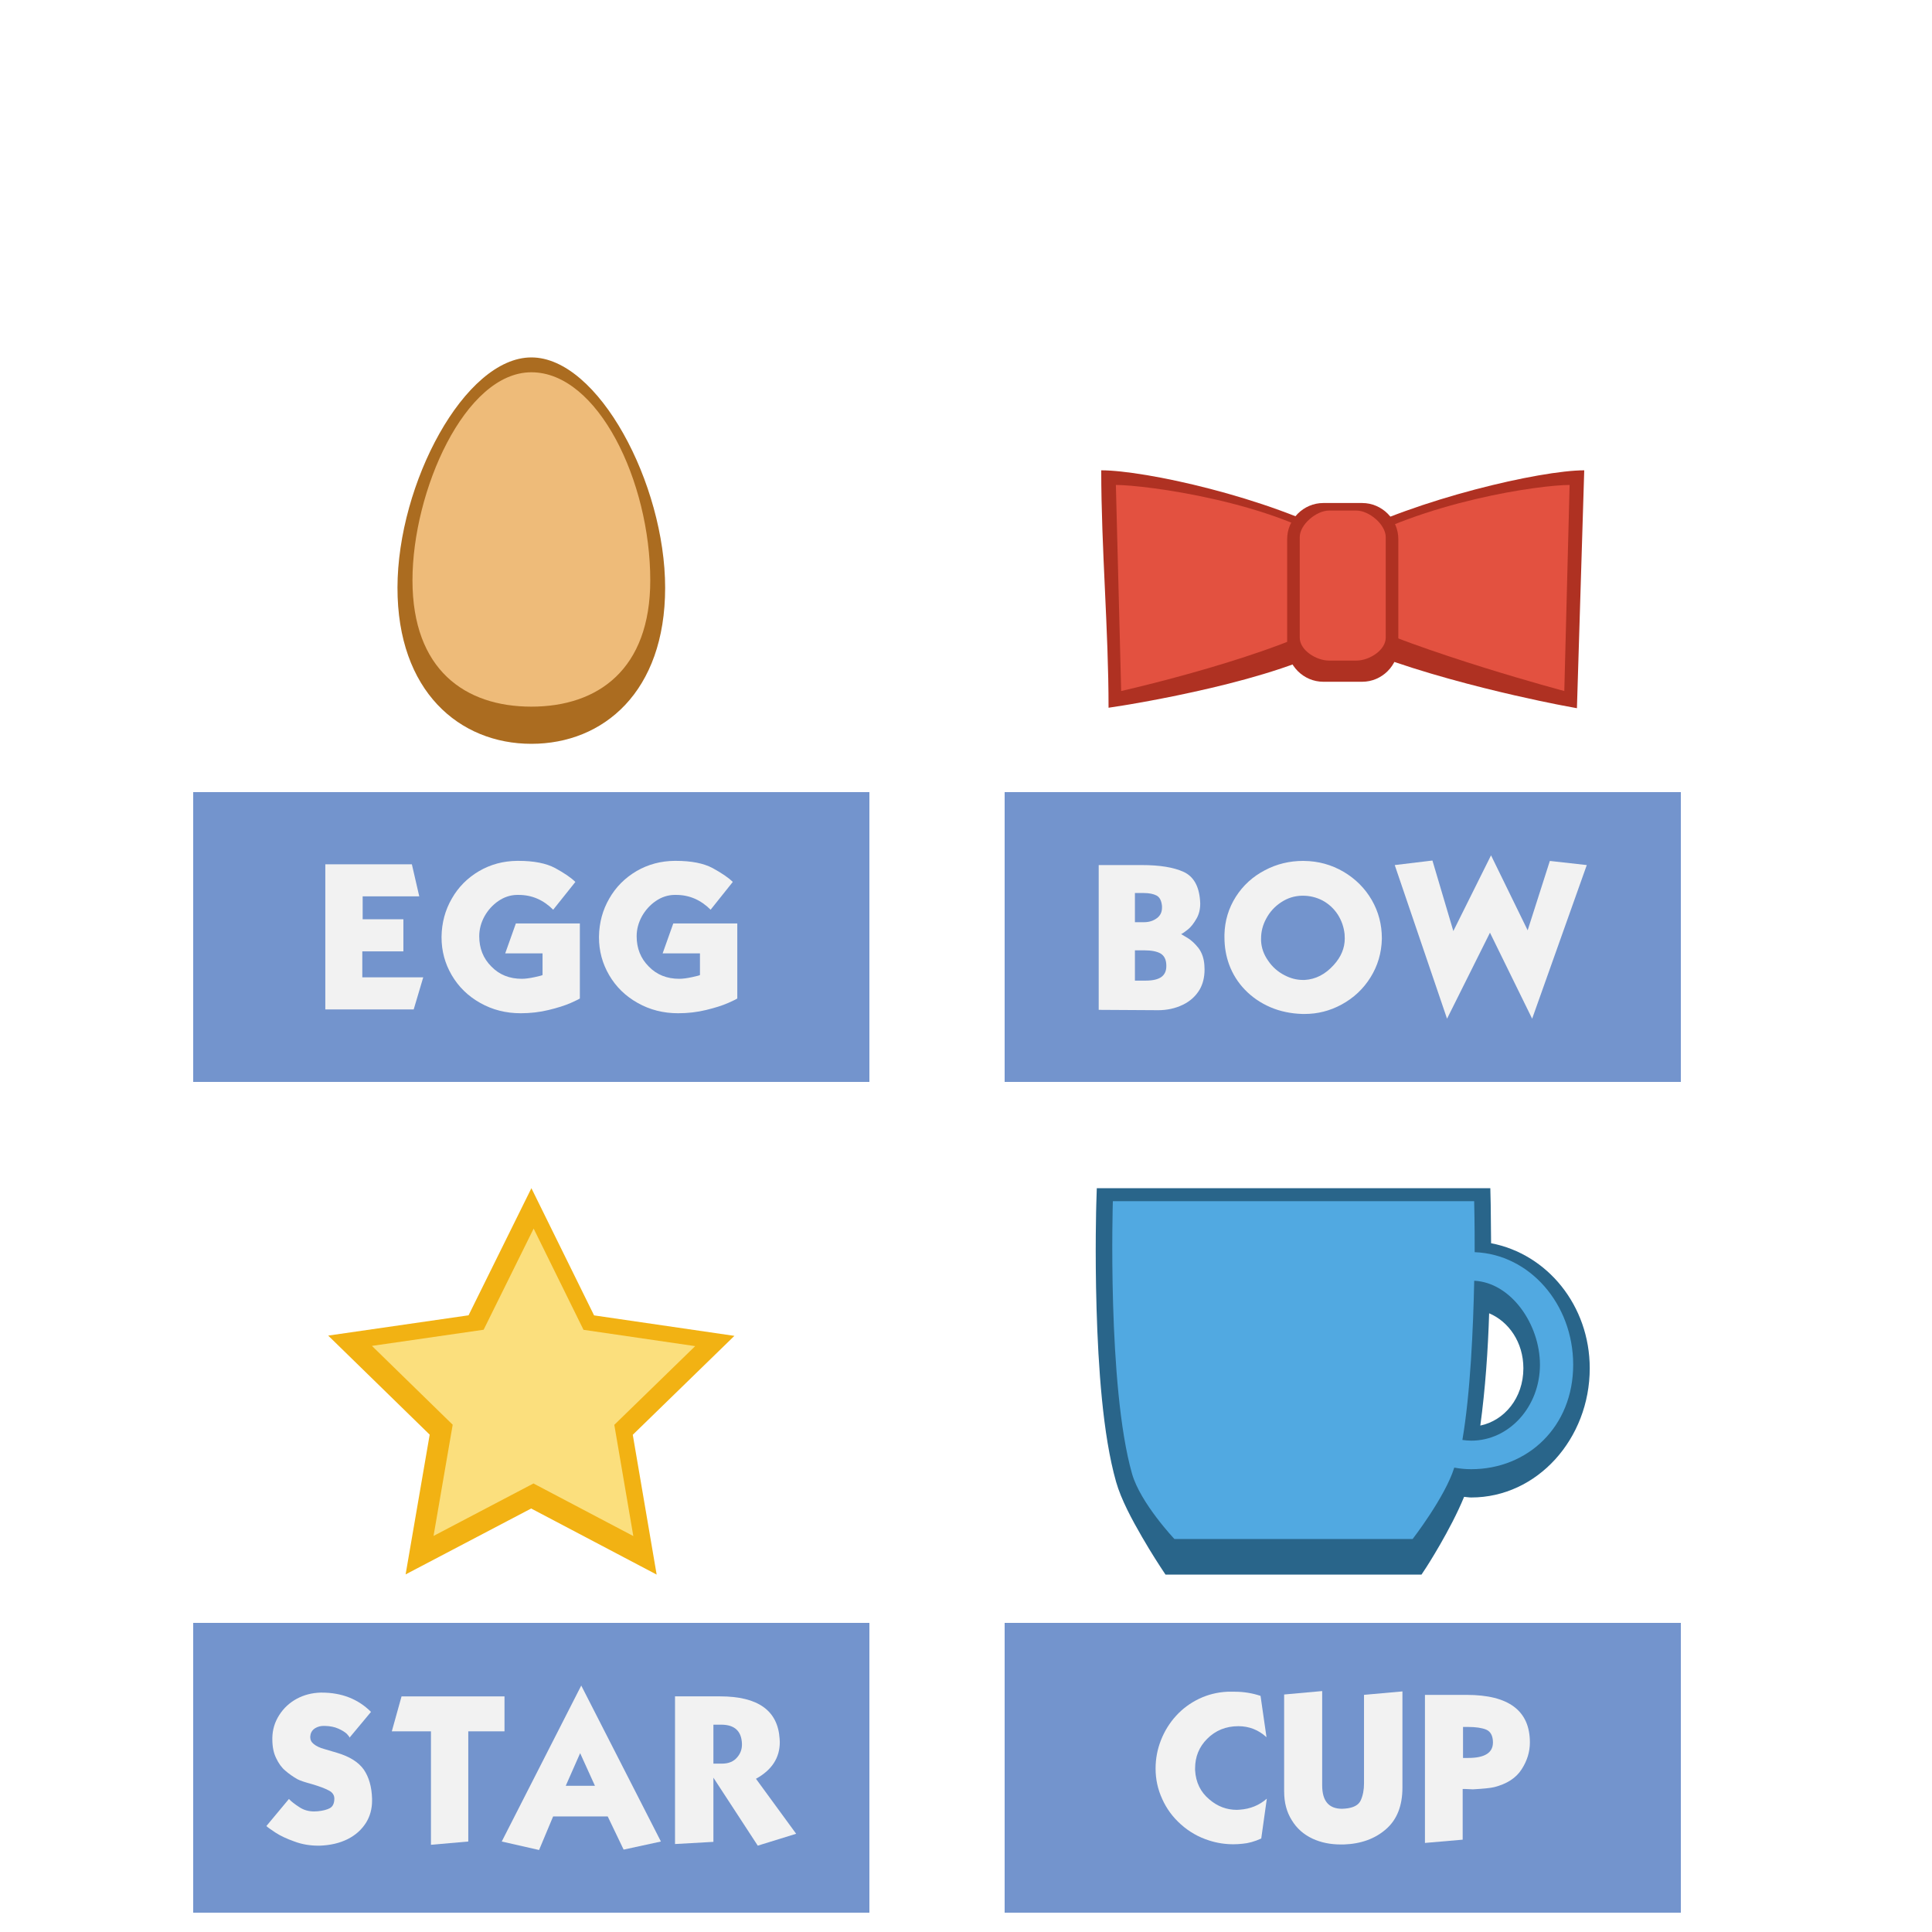
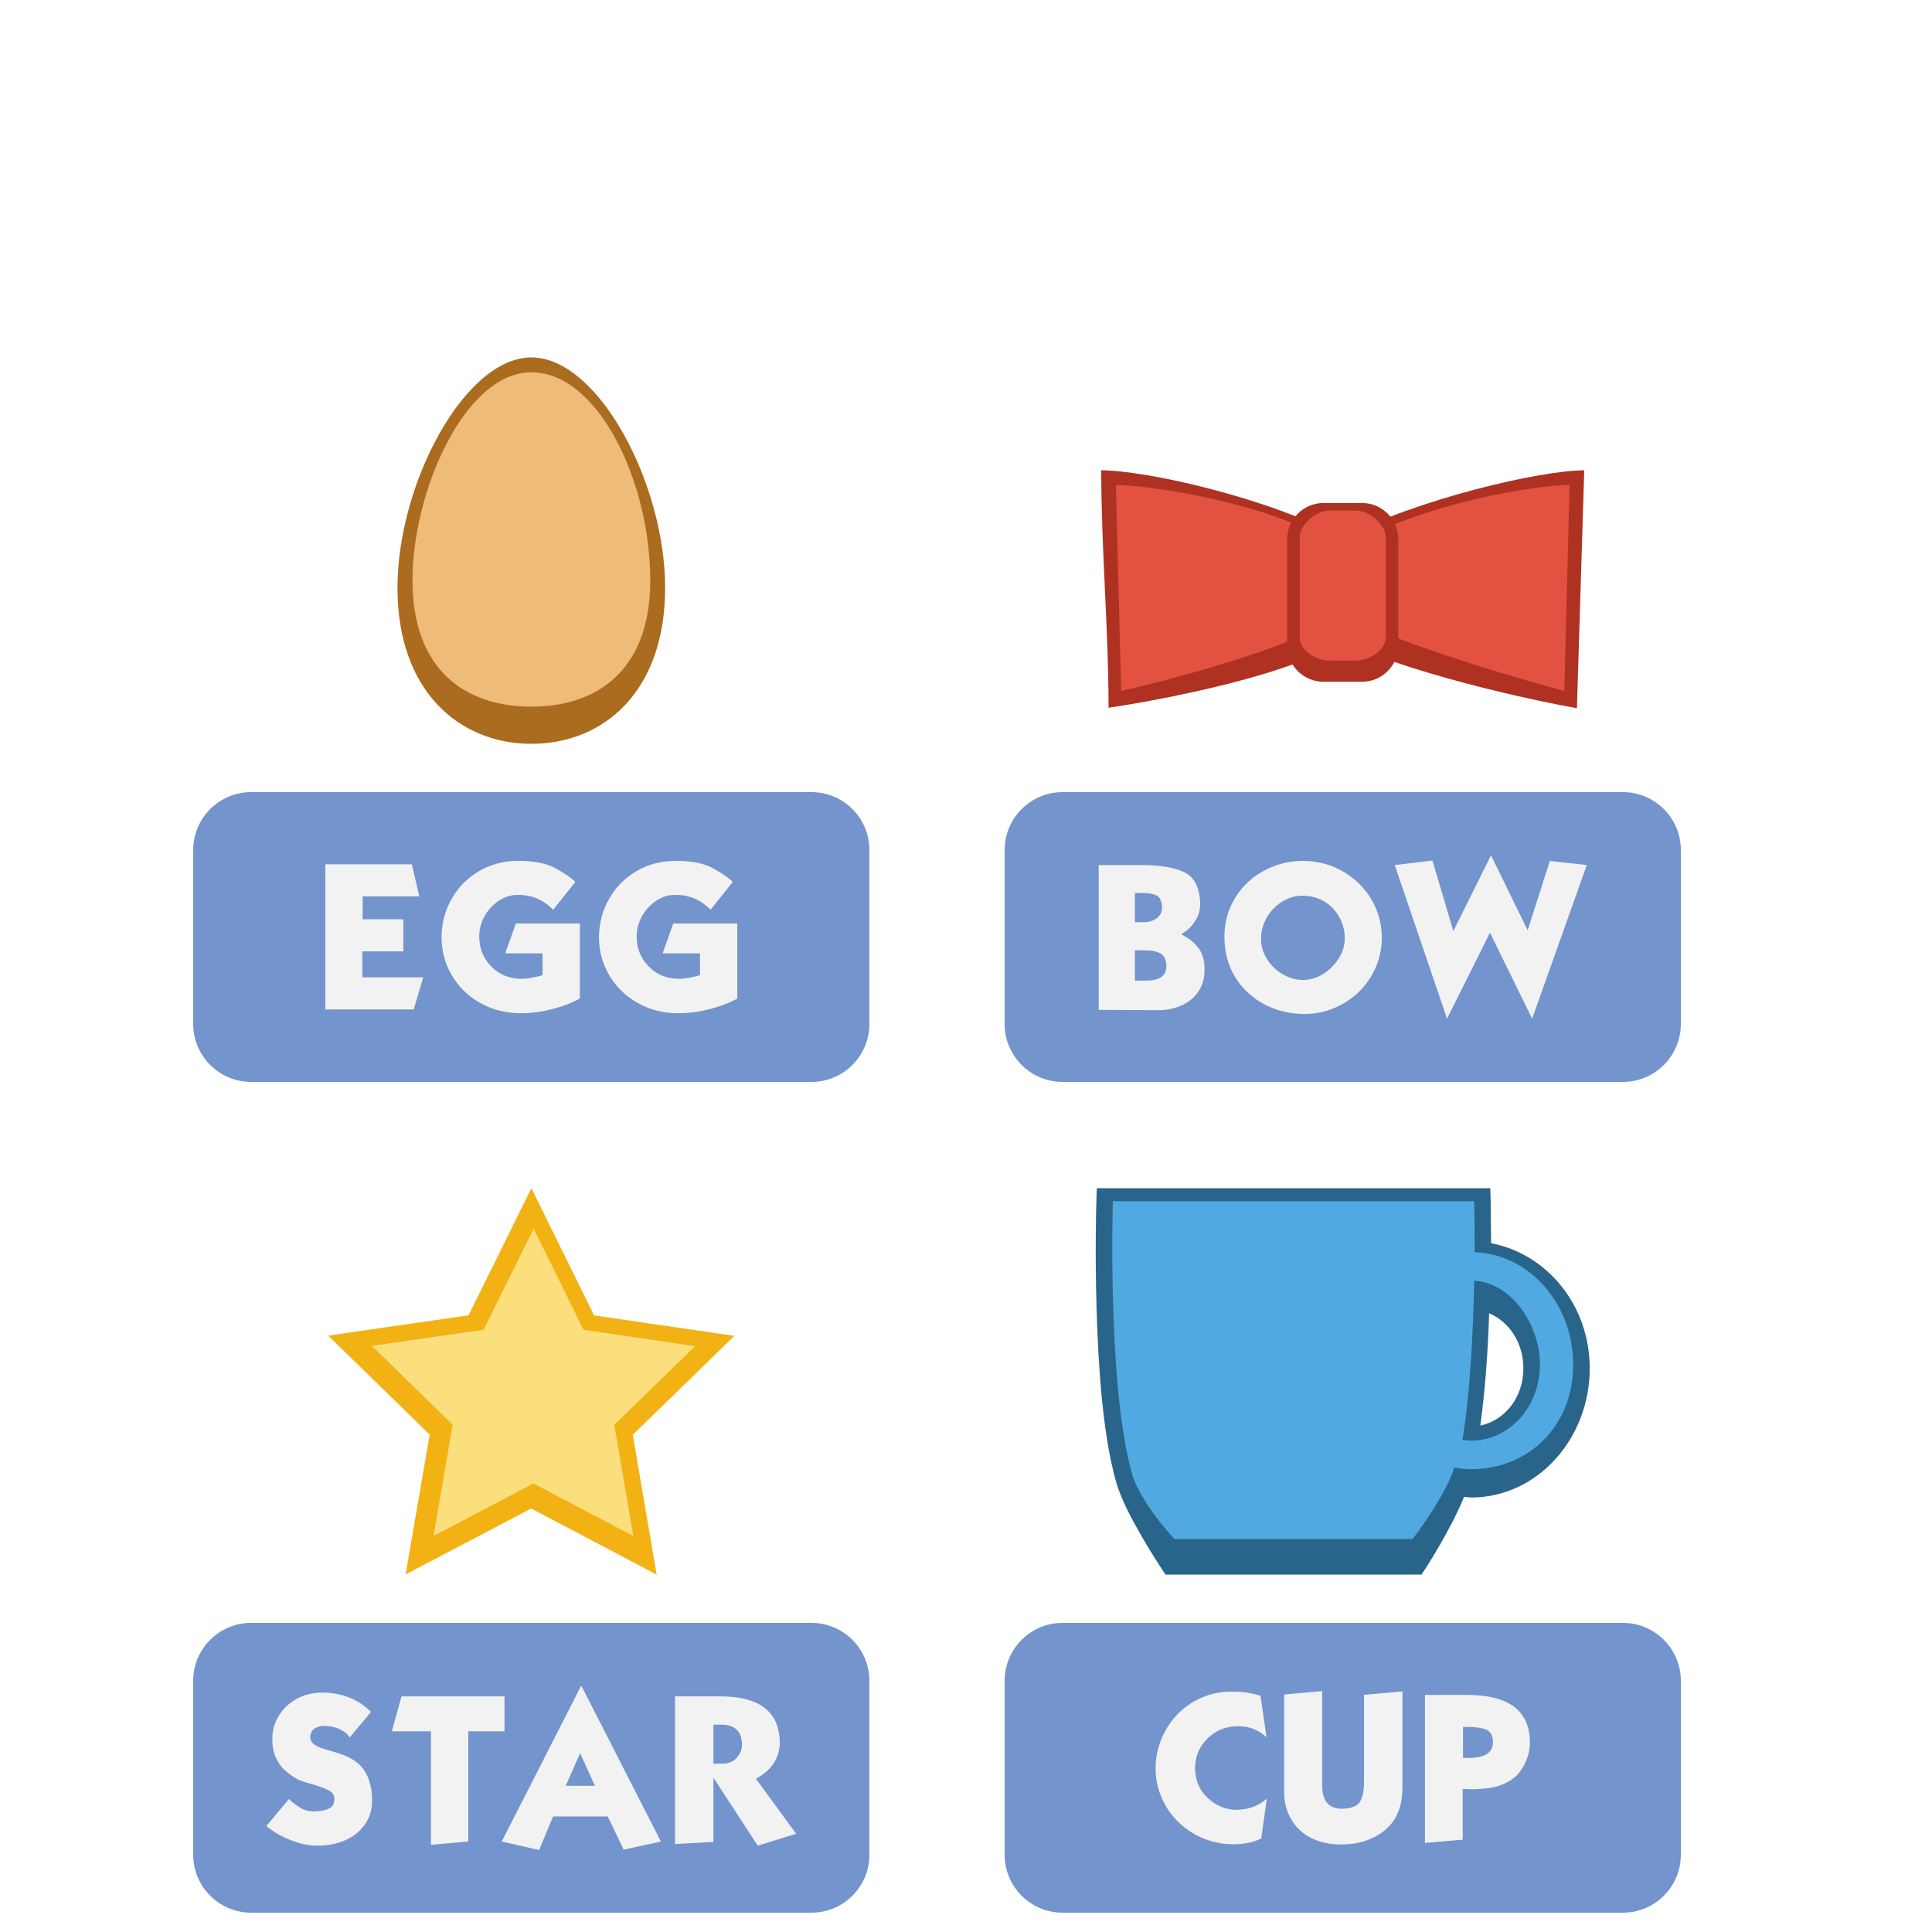
<svg xmlns="http://www.w3.org/2000/svg" width="100" height="100" id="svg12024" version="1.0">
  <defs id="defs12026" />
  <g id="layer1">
    <g id="g955" transform="translate(-1.194212,-0.800719)">
      <path id="path4249" d="m 57.964,62.301 -0.026,0.831 c 0,0 -0.074,2.417 0.014,5.404 0.088,2.987 0.318,6.526 1.01,8.962 0.263,0.926 0.832,1.972 1.341,2.852 0.509,0.88 0.963,1.566 0.963,1.566 l 0.254,0.385 h 13.251 l 0.254,-0.385 c 0,0 1.253,-1.934 1.951,-3.639 0.123,0.008 0.245,0.033 0.368,0.033 3.426,2.17e-4 6.135,-3.048 6.135,-6.688 -0.002,-3.241 -2.191,-5.915 -5.106,-6.472 -0.007,-0.982 -0.02,-2.013 -0.02,-2.013 L 78.333,62.301 H 57.964 Z m 20.307,6.475 c 1.013,0.427 1.772,1.497 1.773,2.847 -7.76e-4,1.552 -0.996,2.709 -2.229,2.965 0.259,-1.897 0.398,-3.912 0.457,-5.812 z" style="color:#000000;font-style:normal;font-variant:normal;font-weight:normal;font-stretch:normal;font-size:medium;line-height:normal;font-family:sans-serif;text-indent:0;text-align:start;text-decoration:none;text-decoration-line:none;text-decoration-style:solid;text-decoration-color:#000000;letter-spacing:normal;word-spacing:normal;text-transform:none;writing-mode:lr-tb;direction:ltr;baseline-shift:baseline;text-anchor:start;white-space:normal;clip-rule:nonzero;display:inline;overflow:visible;visibility:visible;opacity:1;isolation:auto;mix-blend-mode:normal;color-interpolation:sRGB;color-interpolation-filters:linearRGB;solid-color:#000000;solid-opacity:1;fill:#29658a;fill-opacity:1;fill-rule:nonzero;stroke:none;stroke-width:1.714;stroke-linecap:butt;stroke-linejoin:miter;stroke-miterlimit:4;stroke-dasharray:none;stroke-dashoffset:0;stroke-opacity:1;color-rendering:auto;image-rendering:auto;shape-rendering:auto;text-rendering:auto;enable-background:accumulate" />
      <path id="path3384" d="m 58.795,62.975 c 0,-10e-7 -0.296,9.571 0.993,14.105 0.43,1.514 2.194,3.38 2.194,3.38 h 12.329 c 0,0 1.68,-2.168 2.156,-3.696 0.29,0.054 0.584,0.082 0.878,0.082 2.914,1.85e-4 5.277,-2.187 5.277,-5.408 -0.002,-3.143 -2.257,-5.719 -5.099,-5.825 0.003,-1.55 -0.026,-2.639 -0.026,-2.639 z m 18.704,4.117 c 1.901,0.091 3.401,2.244 3.403,4.347 -3.6e-4,2.171 -1.593,3.93 -3.557,3.93 -0.153,-0.001 -0.306,-0.014 -0.458,-0.037 0.411,-2.385 0.562,-5.784 0.612,-8.24 z" style="color:#000000;clip-rule:nonzero;display:inline;overflow:visible;visibility:visible;opacity:1;isolation:auto;mix-blend-mode:normal;color-interpolation:sRGB;color-interpolation-filters:linearRGB;solid-color:#000000;solid-opacity:1;fill:#51a9e1;fill-opacity:1;fill-rule:nonzero;stroke:none;stroke-width:3.896;stroke-linecap:butt;stroke-linejoin:miter;stroke-miterlimit:4;stroke-dasharray:none;stroke-dashoffset:0;stroke-opacity:1;color-rendering:auto;image-rendering:auto;shape-rendering:auto;text-rendering:auto;enable-background:accumulate" />
    </g>
    <g id="g923" transform="translate(3.268293,3.606209)">
      <path style="color:#000000;clip-rule:nonzero;display:inline;overflow:visible;visibility:visible;opacity:1;isolation:auto;mix-blend-mode:normal;color-interpolation:sRGB;color-interpolation-filters:linearRGB;solid-color:#000000;solid-opacity:1;fill:#f2b213;fill-opacity:1;fill-rule:nonzero;stroke:none;stroke-width:3.539;stroke-linecap:butt;stroke-linejoin:miter;stroke-miterlimit:4;stroke-dasharray:none;stroke-dashoffset:0;stroke-opacity:1;color-rendering:auto;image-rendering:auto;shape-rendering:auto;text-rendering:auto;enable-background:accumulate" id="path4252" d="m 30.72,77.894 -6.495,-3.42 -6.499,3.411 1.246,-7.234 -5.253,-5.127 7.265,-1.05 3.253,-6.58 3.244,6.584 7.263,1.06 -5.26,5.12 z" />
      <path d="m 29.512,75.9 -5.168,-2.722 -5.172,2.715 0.991,-5.756 -4.18,-4.08 5.781,-0.836 2.589,-5.236 2.581,5.24 5.78,0.844 -4.186,4.074 z" id="path3404" style="color:#000000;clip-rule:nonzero;display:inline;overflow:visible;visibility:visible;opacity:1;isolation:auto;mix-blend-mode:normal;color-interpolation:sRGB;color-interpolation-filters:linearRGB;solid-color:#000000;solid-opacity:1;fill:#fbdf7d;fill-opacity:1;fill-rule:nonzero;stroke:none;stroke-width:3.539;stroke-linecap:butt;stroke-linejoin:miter;stroke-miterlimit:4;stroke-dasharray:none;stroke-dashoffset:0;stroke-opacity:1;color-rendering:auto;image-rendering:auto;shape-rendering:auto;text-rendering:auto;enable-background:accumulate" />
    </g>
-     <rect style="opacity:1;fill:#7394cd;fill-opacity:1;stroke:none;stroke-width:1;stroke-miterlimit:4;stroke-dasharray:none;stroke-opacity:1" id="rect862-3-7" width="35" height="15" x="52" y="41" ry="0" />
+     <rect style="opacity:1;fill:#7394cd;fill-opacity:1;stroke:none;stroke-width:1;stroke-miterlimit:4;stroke-dasharray:none;stroke-opacity:1" id="rect862-3-7" width="35" height="15" x="52" y="41" ry="3" />
    <g aria-label="BOW" style="font-style:normal;font-weight:normal;font-size:10.667px;line-height:1.25;font-family:sans-serif;letter-spacing:0px;word-spacing:0px;fill:#f2f2f2;fill-opacity:1;stroke:none" id="text911" transform="translate(3.872559,-0.541181)">
      <path d="M 56.056,52.829 52.996,52.811 v -7.494 h 2.24 q 1.381,0 2.156,0.353 0.766,0.355 0.85,1.477 0.009,0.082 0.009,0.157 0,0.449 -0.187,0.775 -0.223,0.392 -0.449,0.57 -0.232,0.187 -0.353,0.242 0.027,0.021 0.335,0.198 0.299,0.185 0.57,0.531 0.262,0.355 0.299,0.877 0.009,0.112 0.009,0.223 0,0.597 -0.251,1.037 -0.31,0.522 -0.877,0.793 -0.579,0.28 -1.29,0.28 z m -0.709,-3.099 h -0.476 v 1.568 h 0.551 q 0.579,0 0.839,-0.205 0.235,-0.187 0.235,-0.54 0,-0.03 0,-0.057 -0.009,-0.419 -0.289,-0.597 -0.289,-0.169 -0.859,-0.169 z m -0.018,-2.967 h -0.458 v 1.511 h 0.476 q 0.392,0 0.681,-0.223 0.244,-0.196 0.244,-0.524 0,-0.046 0,-0.091 -0.039,-0.412 -0.28,-0.542 -0.253,-0.13 -0.663,-0.13 z" style="font-style:normal;font-variant:normal;font-weight:normal;font-stretch:normal;font-size:9.333px;font-family:Kabel;-inkscape-font-specification:Kabel;fill:#f2f2f2;fill-opacity:1" id="path996" />
      <path d="m 63.528,46.903 q -0.588,0.009 -1.082,0.335 -0.504,0.328 -0.784,0.859 -0.262,0.485 -0.262,1.028 0,0.055 0,0.112 0.027,0.551 0.365,1.028 0.326,0.485 0.85,0.754 0.465,0.244 0.95,0.244 0.048,0 0.093,0 0.85,-0.048 1.504,-0.775 0.57,-0.627 0.57,-1.372 0,-0.112 -0.009,-0.226 -0.057,-0.549 -0.355,-1.016 -0.308,-0.467 -0.793,-0.727 -0.476,-0.244 -1.009,-0.244 -0.018,0 -0.036,0 z m 0.093,-1.8 q 1.101,0.009 2.044,0.558 0.934,0.551 1.465,1.465 0.522,0.907 0.522,1.98 0,0.018 0,0.036 -0.027,1.091 -0.588,1.989 -0.558,0.896 -1.502,1.408 -0.896,0.485 -1.905,0.485 -0.055,0 -0.112,0 -0.914,-0.027 -1.67,-0.353 -0.757,-0.328 -1.308,-0.898 -0.549,-0.57 -0.82,-1.306 -0.242,-0.663 -0.242,-1.41 0,-0.075 0,-0.148 0.027,-1.064 0.588,-1.951 0.558,-0.877 1.502,-1.372 0.916,-0.485 1.989,-0.485 0.018,0 0.036,0 z" style="font-style:normal;font-variant:normal;font-weight:normal;font-stretch:normal;font-size:9.333px;font-family:Kabel;-inkscape-font-specification:Kabel;fill:#f2f2f2;fill-opacity:1" id="path998" />
      <path d="m 73.303,44.813 1.896,3.881 1.148,-3.591 1.912,0.214 -2.828,7.952 -2.183,-4.452 -2.222,4.452 -2.707,-7.952 1.951,-0.235 1.082,3.65 z" style="font-style:normal;font-variant:normal;font-weight:normal;font-stretch:normal;font-size:9.333px;font-family:Kabel;-inkscape-font-specification:Kabel;fill:#f2f2f2;fill-opacity:1" id="path1000" />
    </g>
    <g id="g930" transform="matrix(0.7575758,0,0,0.7575758,14.58212,-24.89904)">
      <g transform="matrix(0.7835111,0,0,0.7835111,13.08173,17.1098)" id="g4270">
        <path style="color:#000000;font-style:normal;font-variant:normal;font-weight:normal;font-stretch:normal;font-size:medium;line-height:normal;font-family:sans-serif;text-indent:0;text-align:start;text-decoration:none;text-decoration-line:none;text-decoration-style:solid;text-decoration-color:#000000;letter-spacing:normal;word-spacing:normal;text-transform:none;writing-mode:lr-tb;direction:ltr;baseline-shift:baseline;text-anchor:start;white-space:normal;clip-rule:nonzero;display:inline;overflow:visible;visibility:visible;opacity:1;isolation:auto;mix-blend-mode:normal;color-interpolation:sRGB;color-interpolation-filters:linearRGB;solid-color:#000000;solid-opacity:1;fill:#af3122;fill-opacity:1;fill-rule:nonzero;stroke:none;stroke-width:2.2;stroke-linecap:butt;stroke-linejoin:miter;stroke-miterlimit:4;stroke-dasharray:none;stroke-dashoffset:0;stroke-opacity:1;color-rendering:auto;image-rendering:auto;shape-rendering:auto;text-rendering:auto;enable-background:accumulate" d="m 96.884,61.123 c -3.829,0 -14.632,2.521 -21.052,5.895 -6.571,-3.546 -17.237,-5.895 -21.066,-5.895 0,6.828 0.638,13.875 0.638,20.703 l 1.27,-0.197 c 0,0 3.501,-0.547 7.693,-1.533 3.976,-0.936 8.455,-2.255 11.477,-4.02 7.285,3.338 19.1,5.547 19.1,5.547 l 1.303,0.244 z" id="path4260" />
        <path style="color:#000000;clip-rule:nonzero;display:inline;overflow:visible;visibility:visible;opacity:1;isolation:auto;mix-blend-mode:normal;color-interpolation:sRGB;color-interpolation-filters:linearRGB;solid-color:#000000;solid-opacity:1;fill:#e35140;fill-opacity:1;fill-rule:nonzero;stroke:none;stroke-width:5;stroke-linecap:butt;stroke-linejoin:miter;stroke-miterlimit:4;stroke-dasharray:none;stroke-dashoffset:0;stroke-opacity:1;color-rendering:auto;image-rendering:auto;shape-rendering:auto;text-rendering:auto;enable-background:accumulate" d="m 56.042,62.399 c 2.553,0 13.916,1.474 19.783,5.647 7.042,-4.236 17.23,-5.647 19.783,-5.647 L 95.146,80.369 c 0,0 -12.362,-3.283 -19.321,-6.605 -5.464,3.488 -19.321,6.605 -19.321,6.605 z" id="rect3406" />
        <path style="color:#000000;font-style:normal;font-variant:normal;font-weight:normal;font-stretch:normal;font-size:medium;line-height:normal;font-family:sans-serif;text-indent:0;text-align:start;text-decoration:none;text-decoration-line:none;text-decoration-style:solid;text-decoration-color:#000000;letter-spacing:normal;word-spacing:normal;text-transform:none;writing-mode:lr-tb;direction:ltr;baseline-shift:baseline;text-anchor:start;white-space:normal;clip-rule:nonzero;display:inline;overflow:visible;visibility:visible;opacity:1;isolation:auto;mix-blend-mode:normal;color-interpolation:sRGB;color-interpolation-filters:linearRGB;solid-color:#000000;solid-opacity:1;fill:#af3122;fill-opacity:1;fill-rule:nonzero;stroke:none;stroke-width:2.3;stroke-linecap:butt;stroke-linejoin:miter;stroke-miterlimit:4;stroke-dasharray:none;stroke-dashoffset:0;stroke-opacity:1;color-rendering:auto;image-rendering:auto;shape-rendering:auto;text-rendering:auto;enable-background:accumulate" d="m 74.129,63.974 c -1.725,0 -3.15,1.423 -3.15,3.148 v 9.289 c 0,1.725 1.425,3.15 3.15,3.15 h 3.393 c 1.725,0 3.15,-1.425 3.15,-3.15 v -9.289 c 0,-1.725 -1.425,-3.148 -3.15,-3.148 z" id="path4268" />
        <path style="color:#000000;clip-rule:nonzero;display:inline;overflow:visible;visibility:visible;opacity:1;isolation:auto;mix-blend-mode:normal;color-interpolation:sRGB;color-interpolation-filters:linearRGB;solid-color:#000000;solid-opacity:1;fill:#e35140;fill-opacity:1;fill-rule:nonzero;stroke:none;stroke-width:5;stroke-linecap:butt;stroke-linejoin:miter;stroke-miterlimit:4;stroke-dasharray:none;stroke-dashoffset:0;stroke-opacity:1;color-rendering:auto;image-rendering:auto;shape-rendering:auto;text-rendering:auto;enable-background:accumulate" d="m 74.634,64.632 h 2.382 c 1.108,0 2.558,1.211 2.558,2.319 v 8.763 c 0,1.108 -1.45,2 -2.558,2 H 74.634 c -1.108,0 -2.558,-0.892 -2.558,-2 v -8.763 c 0,-1.108 1.45,-2.319 2.558,-2.319 z" id="rect3409" />
      </g>
    </g>
-     <rect style="opacity:1;fill:#7394cd;fill-opacity:1;stroke:none;stroke-width:1;stroke-miterlimit:4;stroke-dasharray:none;stroke-opacity:1" id="rect862" width="35" height="15" x="10" y="41" ry="0" />
-     <rect style="opacity:1;fill:#7394cd;fill-opacity:1;stroke:none;stroke-width:1;stroke-miterlimit:4;stroke-dasharray:none;stroke-opacity:1" id="rect862-3" width="35" height="15" x="52" y="84" ry="0" />
-     <rect style="opacity:1;fill:#7394cd;fill-opacity:1;stroke:none;stroke-width:1;stroke-miterlimit:4;stroke-dasharray:none;stroke-opacity:1" id="rect862-6" width="35" height="15" x="10" y="84" ry="0" />
+     <rect style="opacity:1;fill:#7394cd;fill-opacity:1;stroke:none;stroke-width:1;stroke-miterlimit:4;stroke-dasharray:none;stroke-opacity:1" id="rect862" width="35" height="15" x="10" y="41" ry="3" />
+     <rect style="opacity:1;fill:#7394cd;fill-opacity:1;stroke:none;stroke-width:1;stroke-miterlimit:4;stroke-dasharray:none;stroke-opacity:1" id="rect862-3" width="35" height="15" x="52" y="84" ry="3" />
+     <rect style="opacity:1;fill:#7394cd;fill-opacity:1;stroke:none;stroke-width:1;stroke-miterlimit:4;stroke-dasharray:none;stroke-opacity:1" id="rect862-6" width="35" height="15" x="10" y="84" ry="3" />
    <g aria-label="EGG" style="font-style:normal;font-weight:normal;font-size:8px;line-height:1.25;font-family:sans-serif;letter-spacing:0px;word-spacing:0px;fill:#f2f2f2;fill-opacity:1;stroke:none" id="text899" transform="translate(1.591144,-0.535316)">
      <path d="m 15.247,52.783 v -7.513 h 4.48 l 0.383,1.661 h -2.93 v 1.185 h 2.108 v 1.661 h -2.126 v 1.344 h 3.154 l -0.494,1.661 z" style="font-style:normal;font-variant:normal;font-weight:normal;font-stretch:normal;font-size:9.333px;font-family:Kabel;-inkscape-font-specification:Kabel;fill:#f2f2f2;fill-opacity:1" id="path989" />
      <path d="m 28.19,46.184 -1.148,1.438 q -0.766,-0.766 -1.784,-0.766 -0.046,0 -0.093,0 -0.513,0.009 -0.962,0.317 -0.447,0.308 -0.718,0.793 -0.271,0.497 -0.271,1.028 0,0.943 0.627,1.568 0.615,0.636 1.577,0.636 0.262,0 0.654,-0.084 0.392,-0.084 0.419,-0.112 v -1.121 h -1.932 l 0.551,-1.549 H 28.422 v 3.883 q -0.036,0.039 -0.476,0.235 -0.449,0.196 -1.139,0.362 -0.69,0.169 -1.447,0.169 -1.146,0 -2.09,-0.531 -0.952,-0.533 -1.483,-1.447 -0.524,-0.898 -0.524,-1.951 0,-0.021 0,-0.039 0.018,-1.082 0.533,-1.969 0.504,-0.886 1.408,-1.42 0.896,-0.522 1.98,-0.531 0.027,0 0.055,0 1.205,0 1.905,0.374 0.718,0.392 1.046,0.718 z" style="font-style:normal;font-variant:normal;font-weight:normal;font-stretch:normal;font-size:9.333px;font-family:Kabel;-inkscape-font-specification:Kabel;fill:#f2f2f2;fill-opacity:1" id="path991" />
      <path d="m 36.338,46.184 -1.148,1.438 q -0.766,-0.766 -1.784,-0.766 -0.046,0 -0.093,0 -0.513,0.009 -0.962,0.317 -0.447,0.308 -0.718,0.793 -0.271,0.497 -0.271,1.028 0,0.943 0.627,1.568 0.615,0.636 1.577,0.636 0.262,0 0.654,-0.084 0.392,-0.084 0.419,-0.112 v -1.121 h -1.932 l 0.551,-1.549 h 3.313 v 3.883 q -0.036,0.039 -0.476,0.235 -0.449,0.196 -1.139,0.362 -0.69,0.169 -1.447,0.169 -1.146,0 -2.09,-0.531 -0.952,-0.533 -1.483,-1.447 -0.524,-0.898 -0.524,-1.951 0,-0.021 0,-0.039 0.018,-1.082 0.533,-1.969 0.504,-0.886 1.408,-1.42 0.896,-0.522 1.98,-0.531 0.027,0 0.055,0 1.205,0 1.905,0.374 0.718,0.392 1.046,0.718 z" style="font-style:normal;font-variant:normal;font-weight:normal;font-stretch:normal;font-size:9.333px;font-family:Kabel;-inkscape-font-specification:Kabel;fill:#f2f2f2;fill-opacity:1" id="path993" />
    </g>
    <g aria-label="CUP" style="font-style:normal;font-weight:normal;font-size:10.667px;line-height:1.25;font-family:sans-serif;letter-spacing:0px;word-spacing:0px;fill:#f2f2f2;fill-opacity:1;stroke:none" id="text903" transform="translate(3.451818,-0.5340295)">
      <path d="m 61.794,88.314 0.308,2.137 q -0.624,-0.57 -1.456,-0.57 -0.962,0 -1.616,0.654 -0.624,0.627 -0.624,1.531 0,0.046 0,0.093 0.055,0.952 0.747,1.52 0.624,0.533 1.417,0.533 0.075,0 0.15,-0.009 0.811,-0.057 1.399,-0.57 l -0.289,2.062 q -0.513,0.235 -0.971,0.271 -0.242,0.027 -0.476,0.027 -0.643,0 -1.251,-0.196 -0.82,-0.26 -1.456,-0.829 -0.633,-0.561 -0.971,-1.317 -0.344,-0.745 -0.344,-1.577 0,-0.766 0.28,-1.474 0.28,-0.709 0.784,-1.26 0.494,-0.542 1.185,-0.877 0.69,-0.328 1.465,-0.365 h 0.401 q 0.672,0 1.317,0.214 z" style="font-style:normal;font-variant:normal;font-weight:normal;font-stretch:normal;font-size:9.333px;font-family:Kabel;-inkscape-font-specification:Kabel;fill:#f2f2f2;fill-opacity:1" id="path1003" />
      <path d="m 63.015,93.27 v -5.029 l 1.969,-0.178 v 4.881 q 0,1.212 1.028,1.212 0.073,0 0.157,-0.009 0.645,-0.055 0.811,-0.428 0.169,-0.374 0.169,-0.868 V 88.259 l 1.989,-0.178 v 4.974 q 0,1.42 -0.85,2.156 -0.85,0.747 -2.192,0.793 -0.075,0 -0.141,0 -0.82,0 -1.465,-0.299 -0.7,-0.326 -1.082,-0.962 -0.392,-0.624 -0.392,-1.474 z" style="font-style:normal;font-variant:normal;font-weight:normal;font-stretch:normal;font-size:9.333px;font-family:Kabel;-inkscape-font-specification:Kabel;fill:#f2f2f2;fill-opacity:1" id="path1005" />
      <path d="m 72.545,89.921 h -0.271 v 1.604 h 0.271 q 1.278,0 1.278,-0.802 0,-0.009 0,-0.018 -0.009,-0.494 -0.346,-0.645 -0.344,-0.139 -0.932,-0.139 z m 1.333,3.117 q -0.271,0.066 -1.091,0.112 -0.299,-0.018 -0.383,-0.018 -0.093,0 -0.148,0 v 2.623 l -1.953,0.169 v -7.663 h 2.158 q 3.274,0 3.274,2.463 0,0.729 -0.428,1.39 -0.428,0.672 -1.429,0.925 z" style="font-style:normal;font-variant:normal;font-weight:normal;font-stretch:normal;font-size:9.333px;font-family:Kabel;-inkscape-font-specification:Kabel;fill:#f2f2f2;fill-opacity:1" id="path1007" />
    </g>
    <g aria-label="STAR" style="font-style:normal;font-weight:normal;font-size:10.667px;line-height:1.25;font-family:sans-serif;letter-spacing:0px;word-spacing:0px;fill:#f2f2f2;fill-opacity:1;stroke:none" id="text907" transform="translate(2.097975,-0.545245)">
      <path d="m 17.106,89.151 -1.112,1.335 q 0,-0.048 -0.139,-0.196 -0.15,-0.141 -0.44,-0.271 -0.289,-0.13 -0.7,-0.141 -0.036,0 -0.066,0 -0.232,0 -0.428,0.114 -0.223,0.139 -0.253,0.383 -0.009,0.036 -0.009,0.073 0,0.226 0.178,0.365 0.205,0.169 0.551,0.262 0.335,0.103 0.663,0.196 0.971,0.289 1.381,0.868 0.401,0.588 0.428,1.502 0,0.057 0,0.112 0,0.627 -0.308,1.13 -0.346,0.551 -0.962,0.859 -0.624,0.308 -1.447,0.335 -0.027,0 -0.055,0 -0.672,0 -1.242,-0.214 -0.606,-0.214 -0.989,-0.465 -0.383,-0.253 -0.467,-0.337 l 1.167,-1.401 q 0.16,0.178 0.551,0.431 0.326,0.214 0.754,0.214 0.093,0 0.187,-0.009 0.401,-0.039 0.624,-0.16 0.226,-0.121 0.235,-0.476 0,-0.009 0,-0.018 0,-0.271 -0.28,-0.419 -0.299,-0.16 -0.868,-0.328 -0.579,-0.157 -0.766,-0.26 -0.344,-0.196 -0.624,-0.44 -0.28,-0.232 -0.476,-0.652 -0.196,-0.392 -0.196,-0.982 0,-0.027 0,-0.055 0.009,-0.645 0.355,-1.185 0.344,-0.542 0.914,-0.85 0.561,-0.299 1.233,-0.317 0.027,0 0.055,0 1.549,0 2.55,0.998 z" style="font-style:normal;font-variant:normal;font-weight:normal;font-stretch:normal;font-size:9.333px;font-family:Kabel;-inkscape-font-specification:Kabel;fill:#f2f2f2;fill-opacity:1" id="path980" />
      <path d="m 24.015,90.159 h -1.875 v 5.703 l -1.932,0.169 v -5.872 h -2.026 l 0.504,-1.809 H 24.015 Z" style="font-style:normal;font-variant:normal;font-weight:normal;font-stretch:normal;font-size:9.333px;font-family:Kabel;-inkscape-font-specification:Kabel;fill:#f2f2f2;fill-opacity:1" id="path982" />
      <path d="m 23.872,95.862 4.115,-8.073 4.124,8.073 -1.93,0.419 -0.823,-1.716 H 26.531 l -0.727,1.736 z m 4.824,-2.885 -0.766,-1.688 -0.745,1.688 z" style="font-style:normal;font-variant:normal;font-weight:normal;font-stretch:normal;font-size:9.333px;font-family:Kabel;-inkscape-font-specification:Kabel;fill:#f2f2f2;fill-opacity:1" id="path984" />
      <path d="m 37.031,92.615 2.08,2.846 -1.987,0.615 L 34.828,92.558 v 3.322 l -1.987,0.112 v -7.643 h 2.333 q 2.939,0 3.081,2.192 0.009,0.093 0.009,0.178 0,1.215 -1.233,1.896 z M 34.828,91.831 h 0.44 q 0.513,0 0.784,-0.319 0.253,-0.289 0.253,-0.663 0,-0.027 0,-0.055 -0.039,-0.98 -1.076,-0.98 H 34.828 Z" style="font-style:normal;font-variant:normal;font-weight:normal;font-stretch:normal;font-size:9.333px;font-family:Kabel;-inkscape-font-specification:Kabel;fill:#f2f2f2;fill-opacity:1" id="path986" />
    </g>
    <g id="g959" transform="translate(2.583606,-0.49999)">
      <path style="opacity:0.99;fill:#aa6b1e;fill-opacity:1;stroke:none;stroke-width:0.753;stroke-miterlimit:4;stroke-dasharray:none;stroke-opacity:1" d="m 31.844,30.923 c 0,5.385 -3.196,8.077 -6.923,8.077 -3.727,0 -6.94,-2.723 -6.931,-8.092 0.008,-5.369 3.47,-11.908 6.931,-11.908 3.462,0 6.923,6.538 6.923,11.923 z" id="path3336-1-7" />
      <path style="opacity:0.99;fill:#efbb7a;fill-opacity:1;stroke:none;stroke-width:0.73;stroke-miterlimit:4;stroke-dasharray:none;stroke-opacity:1" d="m 31.074,30.538 c 0,4.615 -2.71,6.538 -6.154,6.538 -3.444,0 -6.154,-1.923 -6.154,-6.538 0,-4.615 2.71,-10.769 6.154,-10.769 3.444,0 6.154,5.643 6.154,10.769 z" id="path3336-7" />
    </g>
  </g>
</svg>
